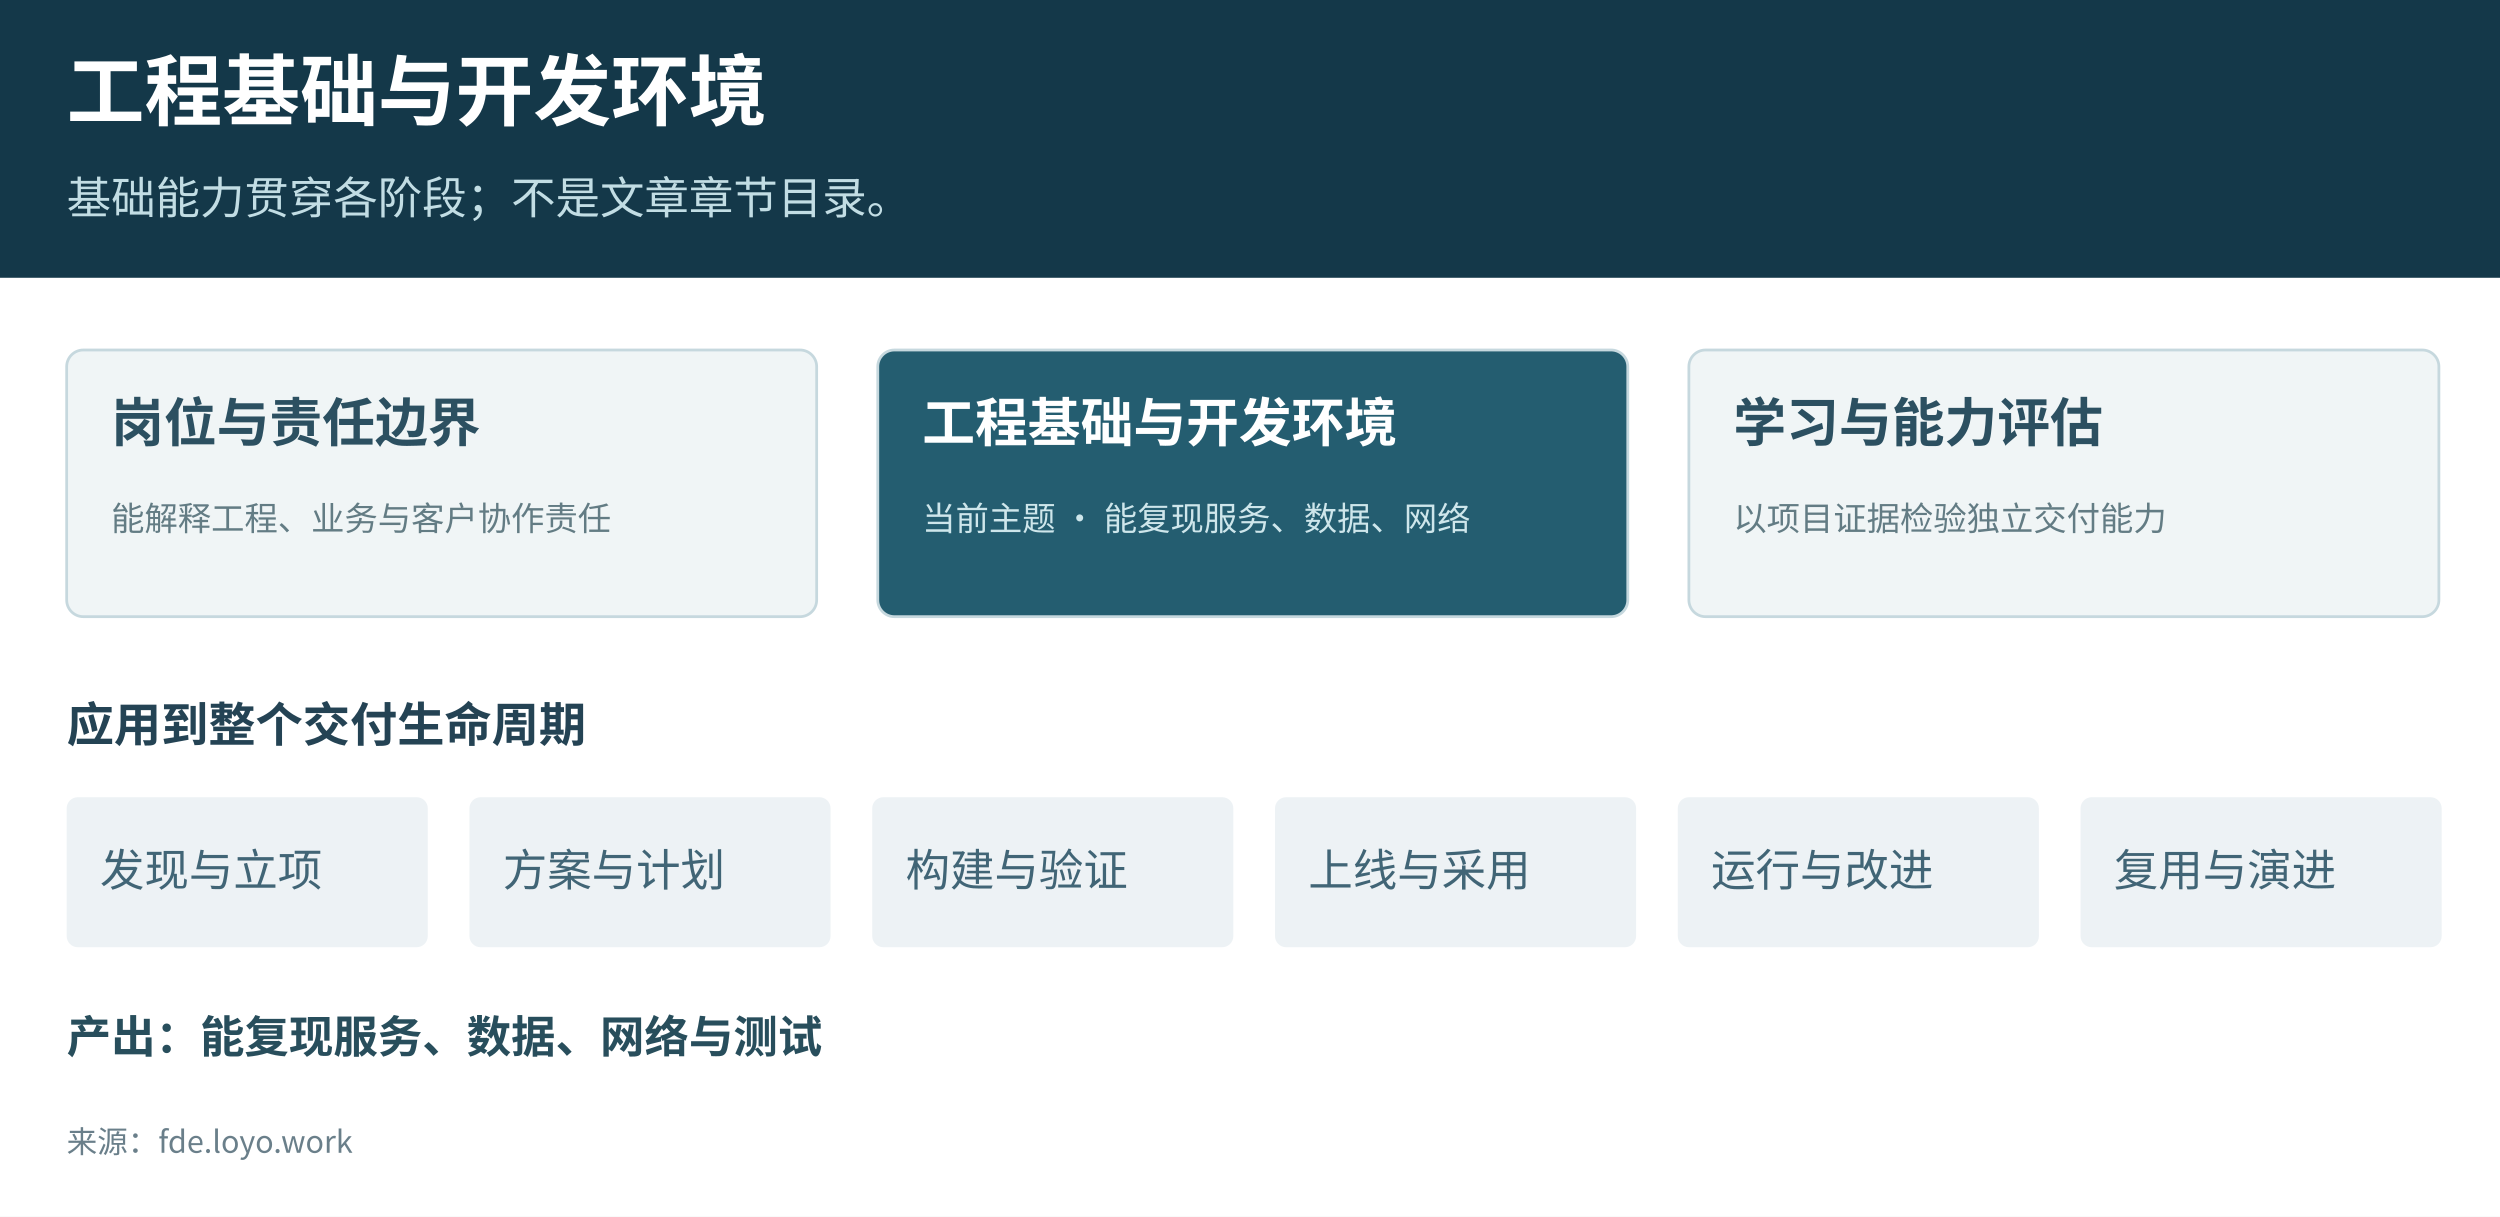
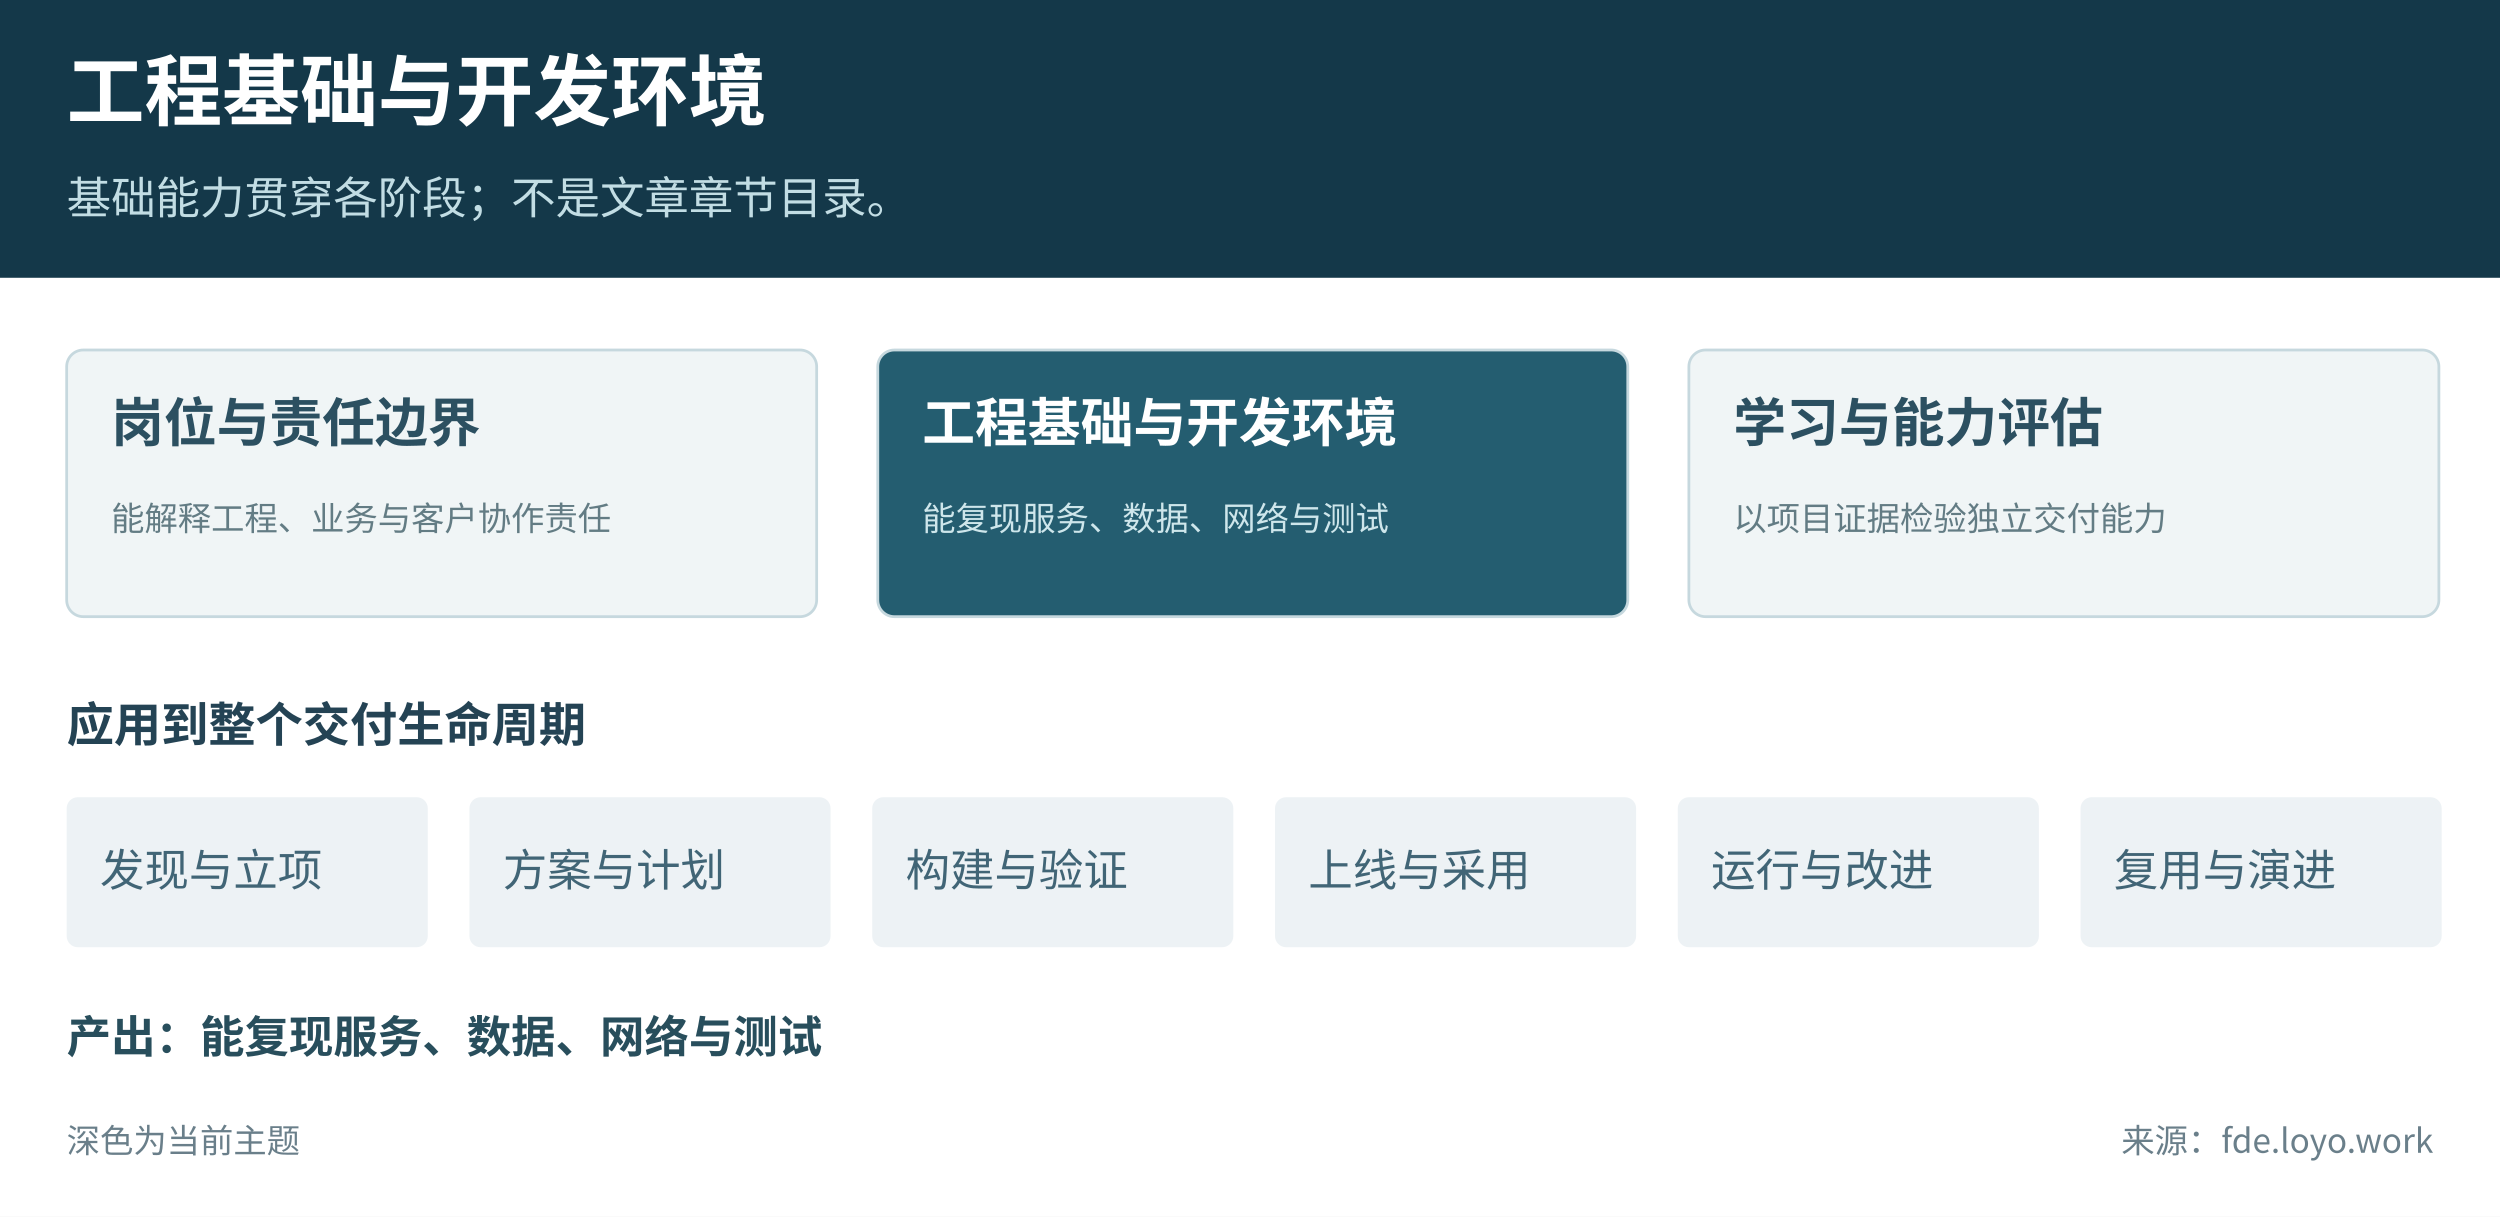
<svg xmlns="http://www.w3.org/2000/svg" viewBox="0 0 900 438" role="img" aria-labelledby="title desc">
  <rect width="900" height="438" fill="#fff" />
  <g font-family="PingFang SC,Microsoft YaHei,Noto Sans CJK SC,sans-serif">
    <rect width="900" height="100" fill="#143849" />
-     <text x="24" y="43" font-size="28" fill="#fff" font-weight="700">工程基础与开发环境</text>
-     <text x="24" y="77" font-size="16" fill="#c2dde4" font-weight="400">基础能力贯穿各阶段；不是文章章节目录。</text>
+     <text text-anchor="start" x="24" y="43" font-size="28" fill="#fff" font-weight="700">工程基础与开发环境</text>
+     <text text-anchor="start" x="24" y="77" font-size="16" fill="#c2dde4" font-weight="400">基础能力贯穿各阶段；不是文章章节目录。</text>
    <a href="/docs/role-and-competency/">
      <g data-process="foundation:role" data-current="false">
        <rect x="24" y="126" width="270" height="96" rx="6" fill="#f0f5f6" stroke="#c6d8de" />
-         <text x="40" y="159" font-size="19" fill="#2c5061" font-weight="650">岗位与责任边界</text>
-         <text x="40" y="191" font-size="12" fill="#637c84" font-weight="400">能解释工程、业务与客户协作责任</text>
+         <text text-anchor="start" x="40" y="159" font-size="19" fill="#2c5061" font-weight="650">岗位与责任边界</text>
+         <text text-anchor="start" x="40" y="191" font-size="12" fill="#637c84" font-weight="400">能解释工程、业务与客户协作责任</text>
      </g>
    </a>
    <a href="/docs/engineering-foundations/">
      <g data-process="foundation:engineering-base" data-current="true">
        <rect x="316" y="126" width="270" height="96" rx="6" fill="#245d70" stroke="#c6d8de" />
-         <text x="332" y="159" font-size="19" fill="white" font-weight="650">工程基础与开发环境</text>
-         <text x="332" y="191" font-size="12" fill="#cee6eb" font-weight="400">当前主题 · 能复现服务、数据、网络</text>
+         <text text-anchor="start" x="332" y="159" font-size="19" fill="white" font-weight="650">工程基础与开发环境</text>
+         <text text-anchor="start" x="332" y="191" font-size="12" fill="#cee6eb" font-weight="400">能复现服务、数据、网络与测试</text>
      </g>
    </a>
    <a href="/docs/training-and-certification/">
      <g data-process="foundation:growth" data-current="false">
        <rect x="608" y="126" width="270" height="96" rx="6" fill="#f0f5f6" stroke="#c6d8de" />
-         <text x="624" y="159" font-size="19" fill="#2c5061" font-weight="650">学习与能力评估</text>
-         <text x="624" y="191" font-size="12" fill="#637c84" font-weight="400">以项目证据检验独立交付能力</text>
+         <text text-anchor="start" x="624" y="159" font-size="19" fill="#2c5061" font-weight="650">学习与能力评估</text>
+         <text text-anchor="start" x="624" y="191" font-size="12" fill="#637c84" font-weight="400">以项目证据检验独立交付能力</text>
      </g>
    </a>
-     <text x="24" y="267" font-size="17" fill="#244354" font-weight="650">应用到整个交付生命周期</text>
+     <text text-anchor="start" x="24" y="267" font-size="17" fill="#244354" font-weight="650">应用到整个交付生命周期</text>
    <rect x="24" y="287" width="130" height="54" rx="4" fill="#edf2f5" />
-     <text x="36" y="319" font-size="16" fill="#416576" font-weight="400">发现与立项</text>
+     <text text-anchor="start" x="36" y="319" font-size="16" fill="#416576" font-weight="400">发现与立项</text>
    <rect x="169" y="287" width="130" height="54" rx="4" fill="#edf2f5" />
-     <text x="181" y="319" font-size="16" fill="#416576" font-weight="400">方案与计划</text>
+     <text text-anchor="start" x="181" y="319" font-size="16" fill="#416576" font-weight="400">方案与计划</text>
    <rect x="314" y="287" width="130" height="54" rx="4" fill="#edf2f5" />
-     <text x="326" y="319" font-size="16" fill="#416576" font-weight="400">构建与验证</text>
+     <text text-anchor="start" x="326" y="319" font-size="16" fill="#416576" font-weight="400">构建与验证</text>
    <rect x="459" y="287" width="130" height="54" rx="4" fill="#edf2f5" />
-     <text x="471" y="319" font-size="16" fill="#416576" font-weight="400">上线与采用</text>
+     <text text-anchor="start" x="471" y="319" font-size="16" fill="#416576" font-weight="400">上线与采用</text>
    <rect x="604" y="287" width="130" height="54" rx="4" fill="#edf2f5" />
-     <text x="616" y="319" font-size="16" fill="#416576" font-weight="400">运行与改进</text>
+     <text text-anchor="start" x="616" y="319" font-size="16" fill="#416576" font-weight="400">运行与改进</text>
    <rect x="749" y="287" width="130" height="54" rx="4" fill="#edf2f5" />
-     <text x="761" y="319" font-size="16" fill="#416576" font-weight="400">复用与演进</text>
-     <text x="24" y="379" font-size="16" fill="#284e5c" font-weight="650">产出：能复现服务、数据、网络与测试</text>
-     <text x="24" y="415" font-size="11" fill="#6a7f8a" font-weight="400">来源：fde.loyo.work</text>
+     <text text-anchor="start" x="761" y="319" font-size="16" fill="#416576" font-weight="400">复用与演进</text>
+     <text text-anchor="start" x="24" y="379" font-size="16" fill="#284e5c" font-weight="650">产出：能复现服务、数据、网络与测试</text>
+     <text text-anchor="start" x="24" y="415" font-size="12" fill="#6a7f8a" font-weight="400">深色为当前主题</text>
+     <text text-anchor="end" x="876" y="415" font-size="12" fill="#6a7f8a" font-weight="400">来源：fde.loyo.work</text>
  </g>
</svg>
